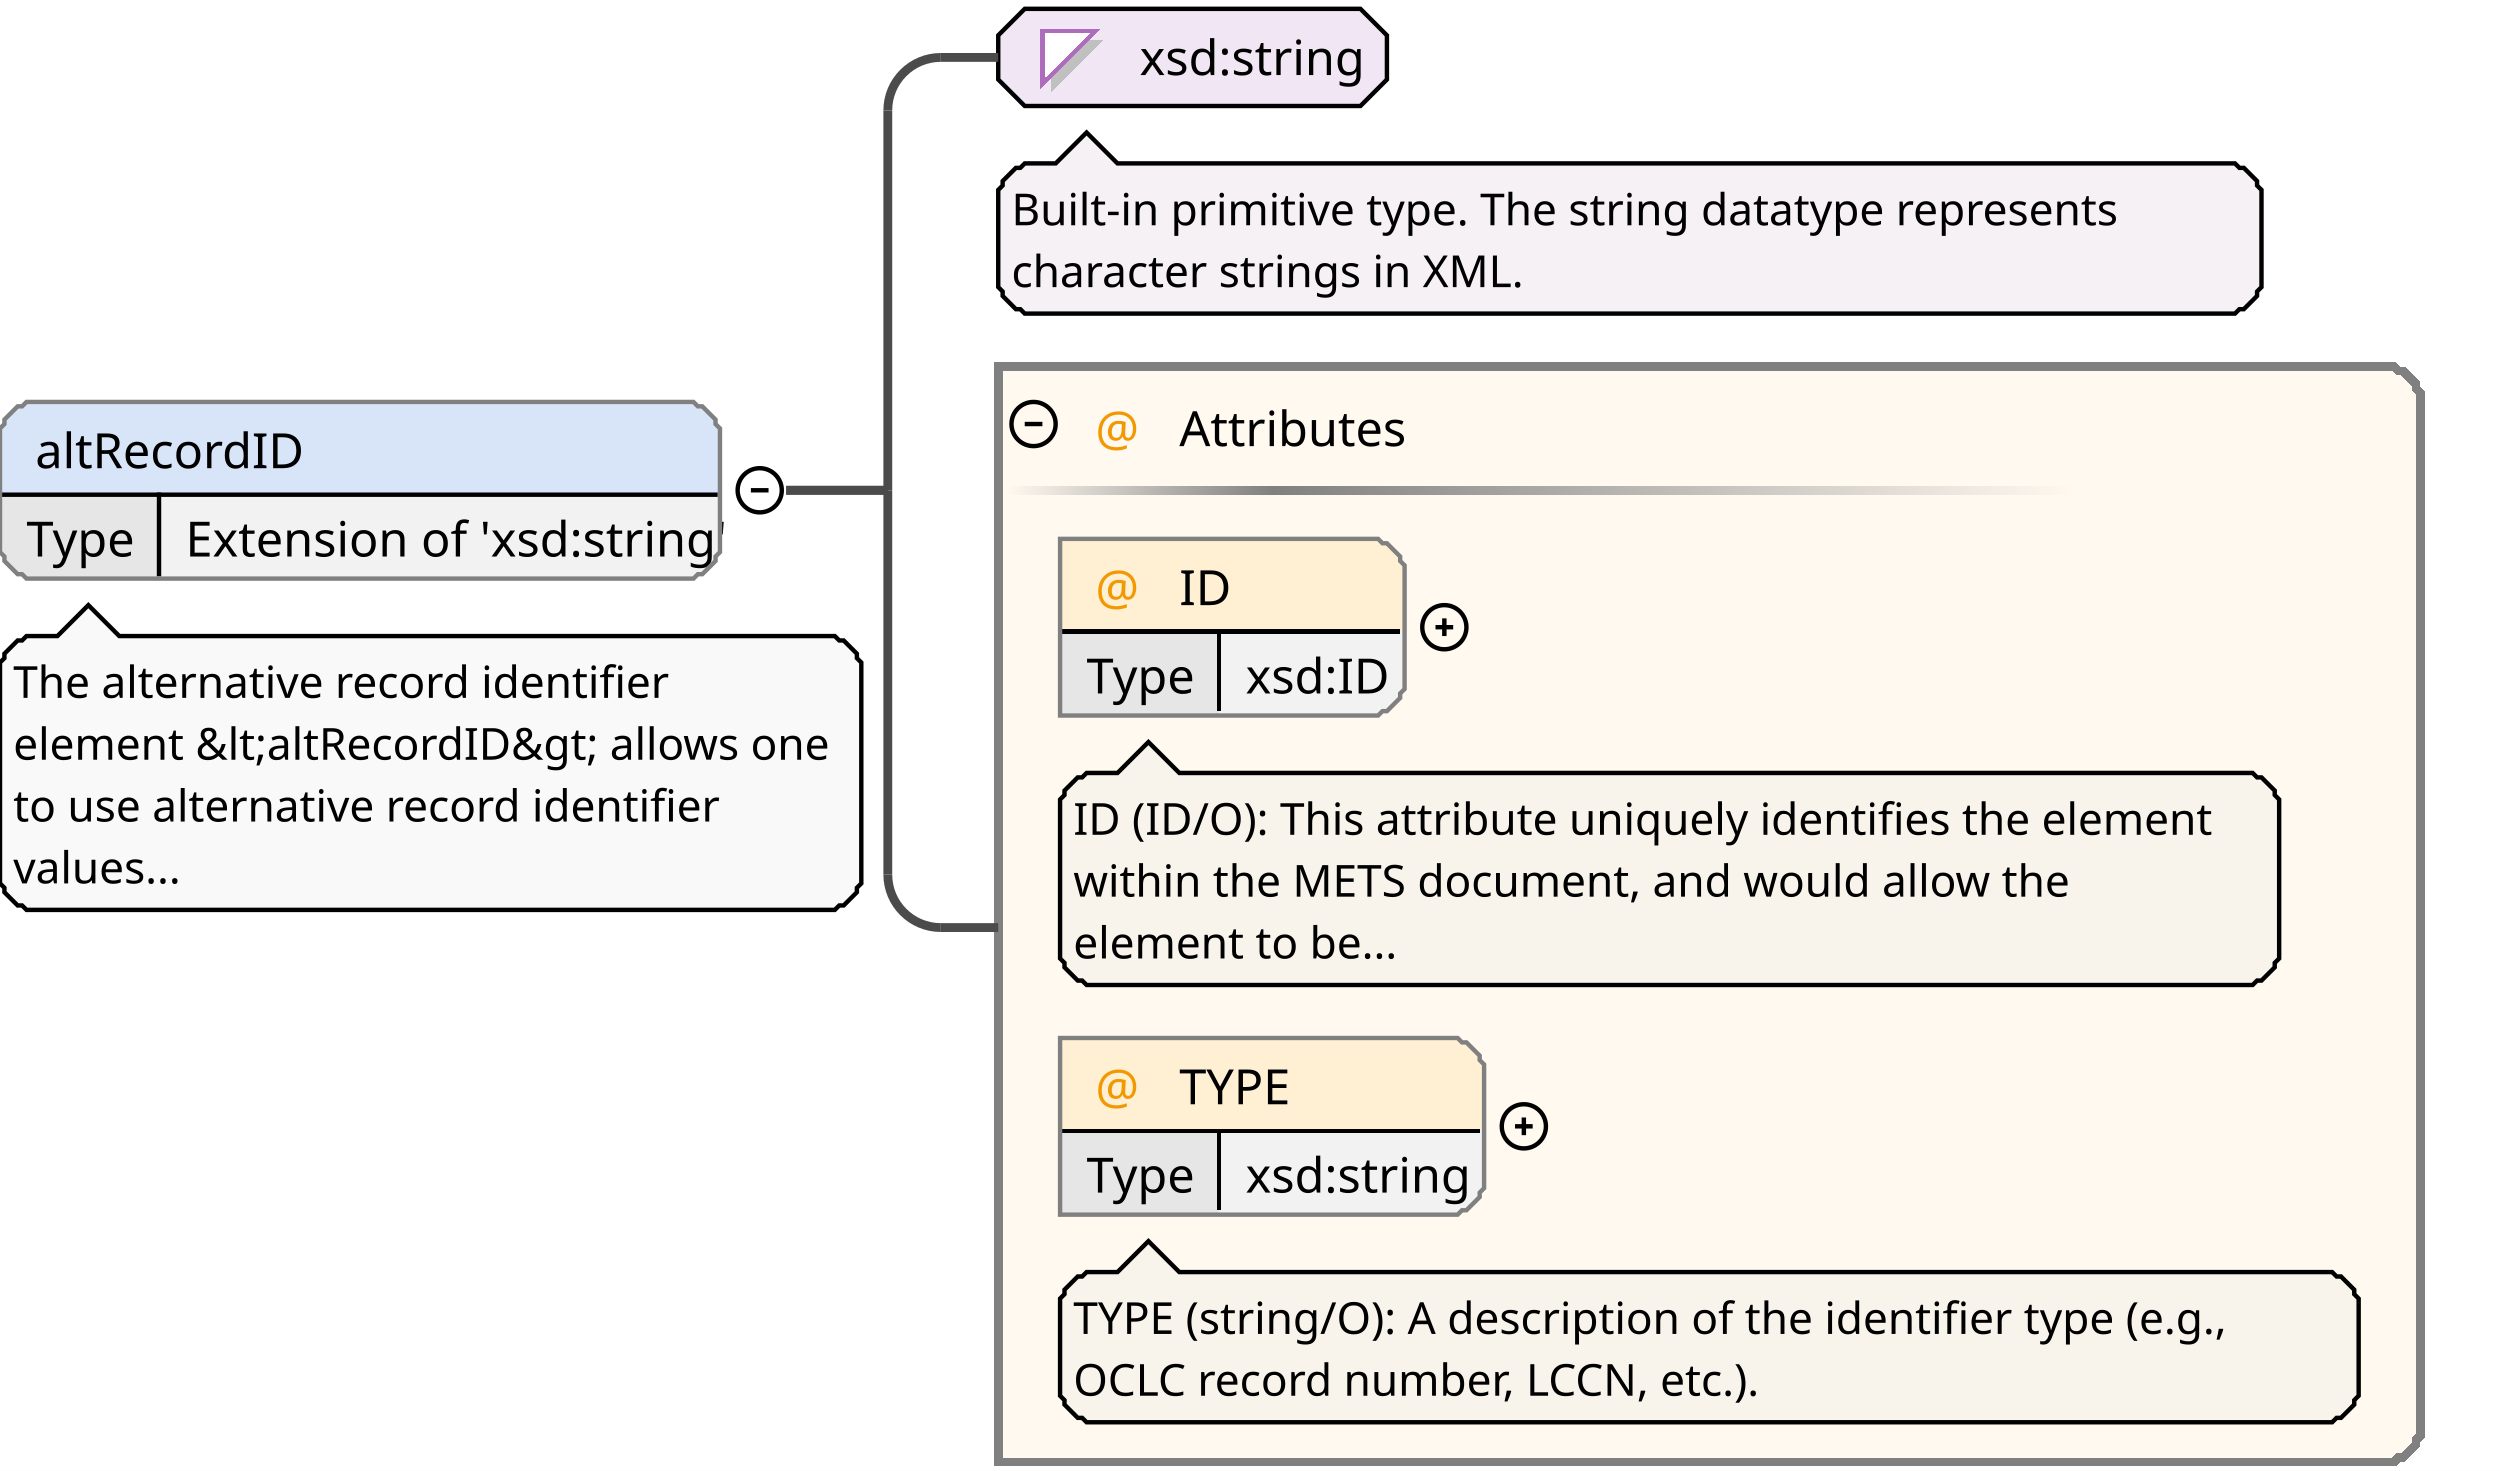
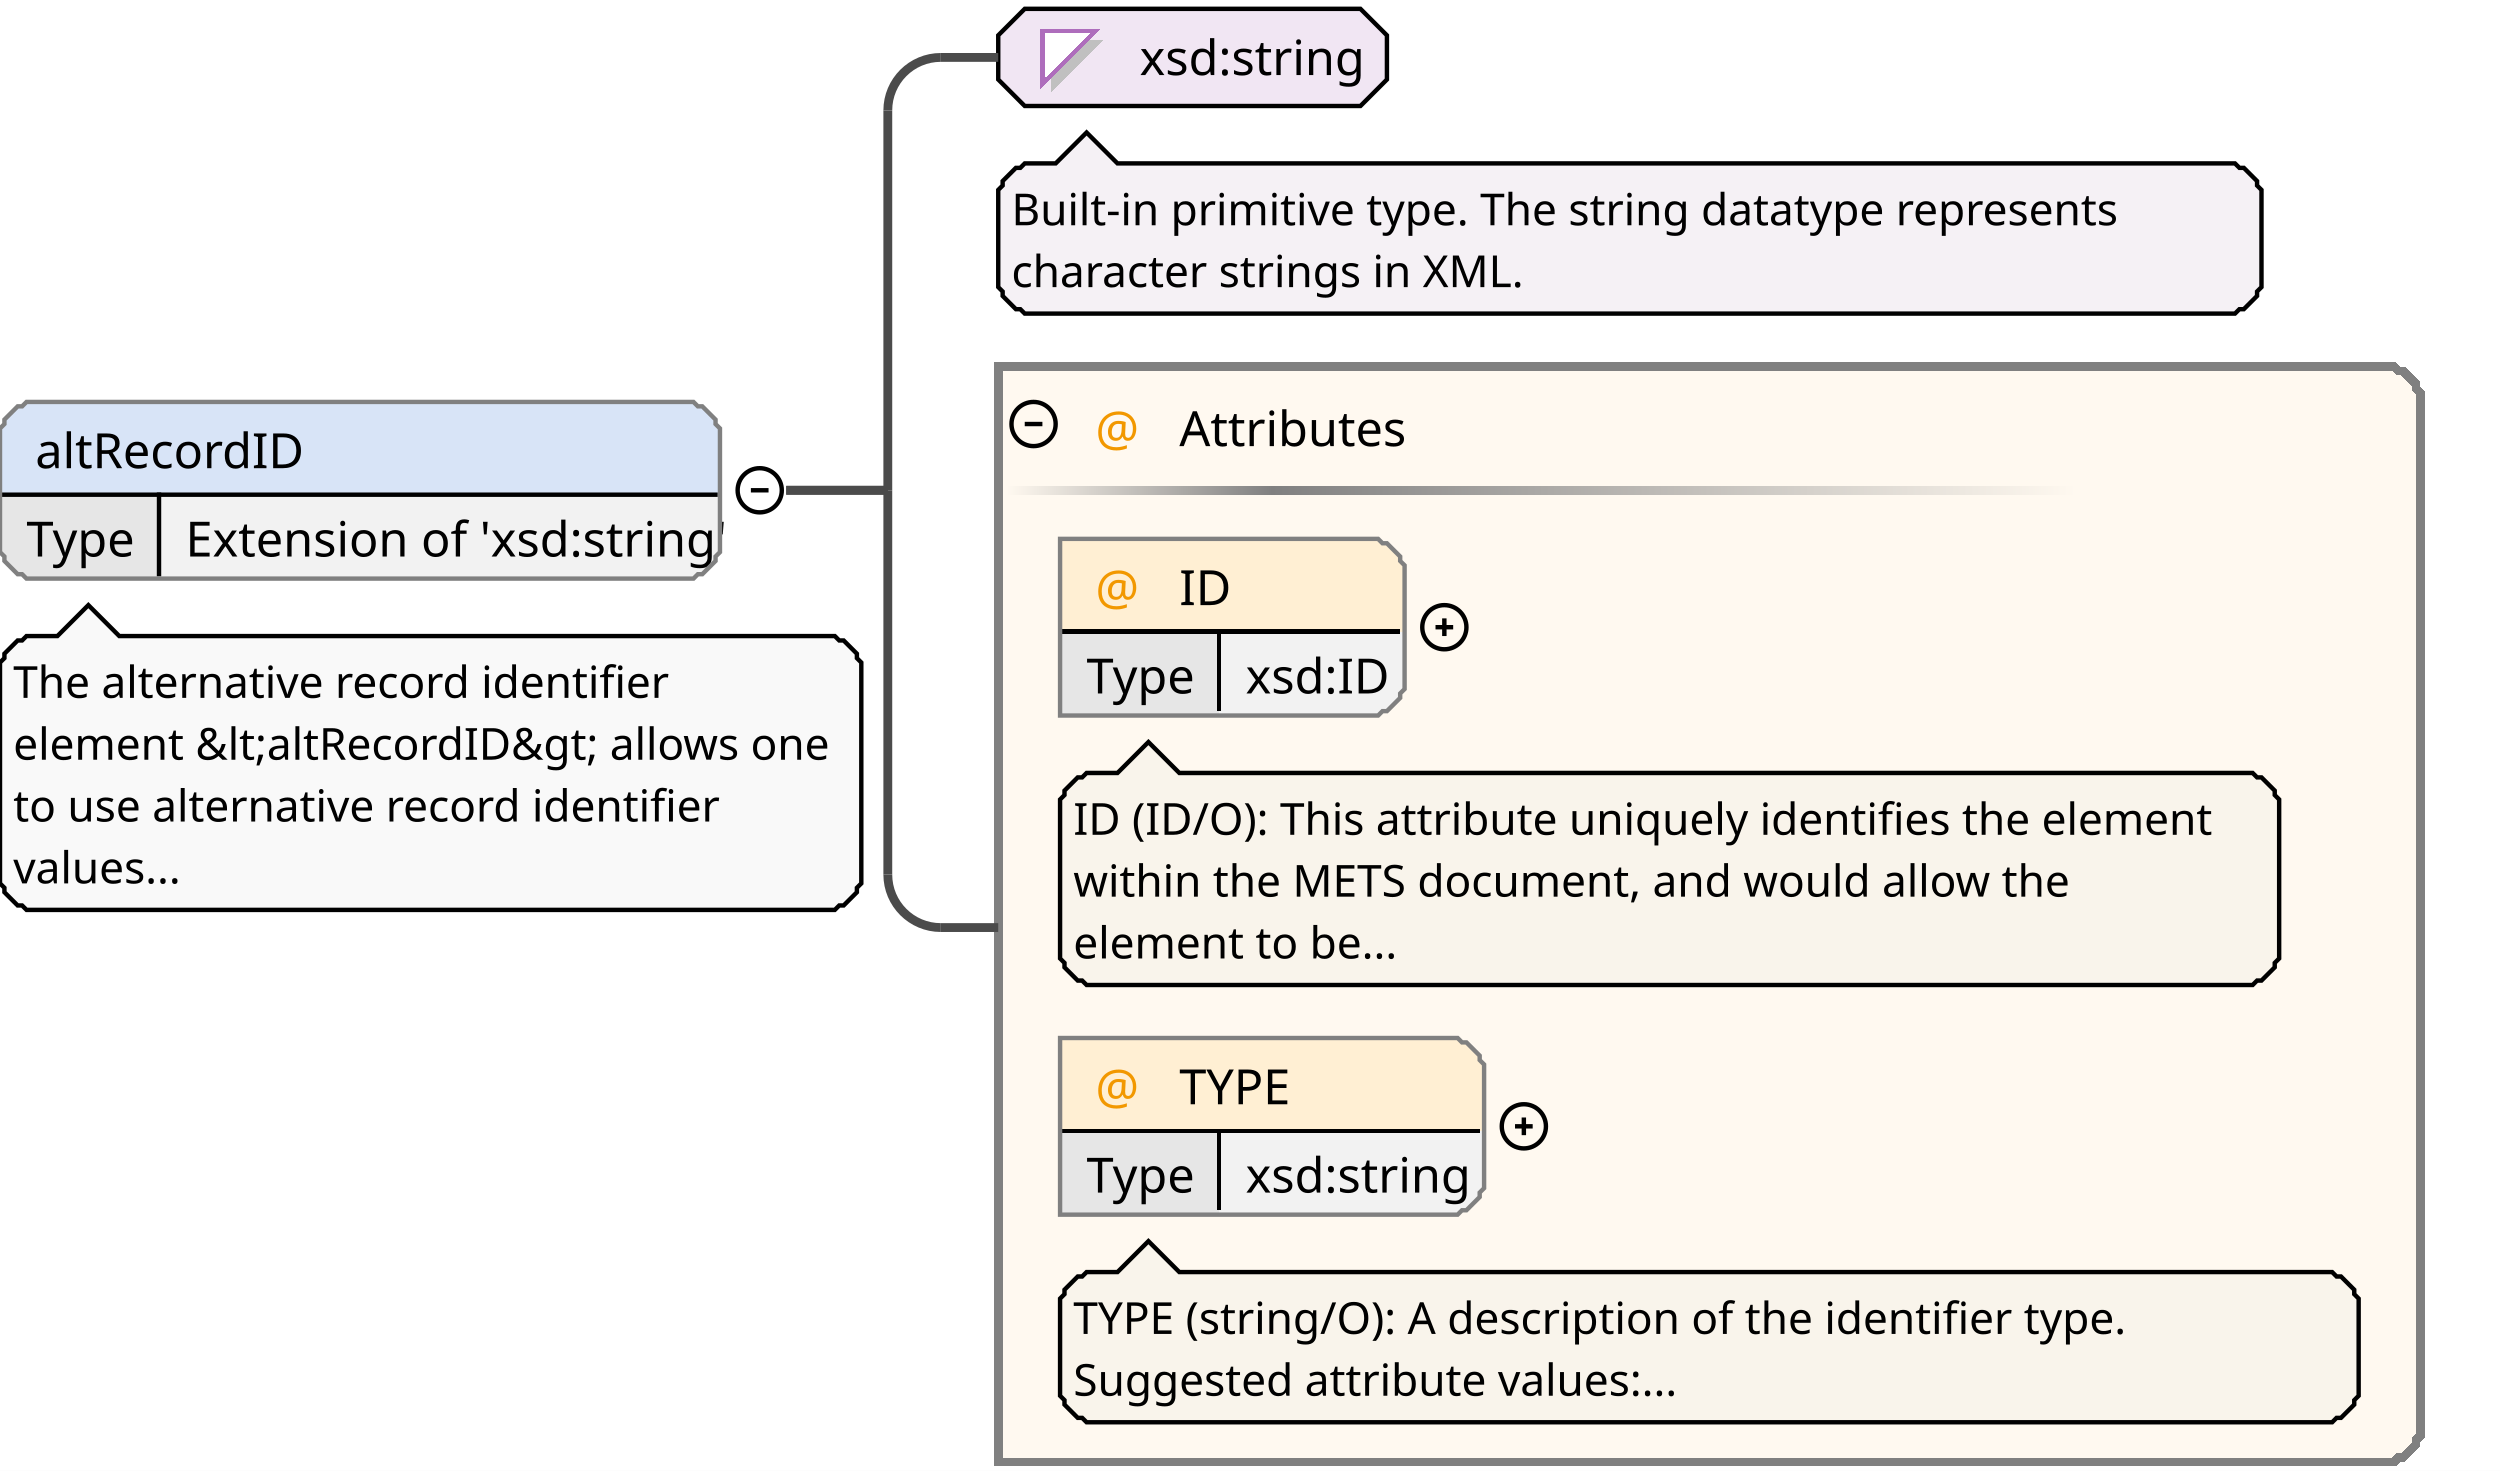
<svg xmlns="http://www.w3.org/2000/svg" color-interpolation="auto" color-rendering="auto" fill="black" fill-opacity="1" font-family="'Dialog'" font-size="12px" font-style="normal" font-weight="normal" height="333" image-rendering="auto" shape-rendering="auto" stroke="black" stroke-dasharray="none" stroke-dashoffset="0" stroke-linecap="square" stroke-linejoin="miter" stroke-miterlimit="10" stroke-opacity="1" stroke-width="1" text-rendering="auto" width="566">
  <defs id="genericDefs" />
  <g>
    <defs id="defs1">
      <linearGradient gradientUnits="userSpaceOnUse" id="linearGradient1" spreadMethod="pad" x1="288" x2="470" y1="110" y2="110">
        <stop offset="0%" stop-color="gray" stop-opacity="1" />
        <stop offset="100%" stop-color="rgb(255,249,240)" stop-opacity="1" />
      </linearGradient>
      <linearGradient gradientUnits="userSpaceOnUse" id="linearGradient2" spreadMethod="pad" x1="228" x2="288" y1="110" y2="110">
        <stop offset="0%" stop-color="rgb(255,249,240)" stop-opacity="1" />
        <stop offset="100%" stop-color="gray" stop-opacity="1" />
      </linearGradient>
      <clipPath clipPathUnits="userSpaceOnUse" id="clipPath1">
        <path d="M0 0 L566 0 L566 333 L0 333 L0 0 Z" />
      </clipPath>
    </defs>
    <g fill="white" stroke="white">
      <rect clip-path="url(#clipPath1)" height="333" stroke="none" width="566" x="0" y="0" />
    </g>
    <g fill="rgb(216,228,247)" font-family="sans-serif" font-size="11px" stroke="rgb(216,228,247)">
      <polygon clip-path="url(#clipPath1)" points=" 0 97 1 96 1 95 2 94 3 93 4 92 5 92 6 91 157 91 158 92 159 92 160 93 161 94 162 95 162 96 163 97 163 112 162 112 162 112 161 112 160 112 159 112 158 112 157 112 6 112 5 112 4 112 3 112 2 112 1 112 1 112 0 112" stroke="none" />
      <polygon clip-path="url(#clipPath1)" fill="rgb(230,230,230)" points=" 0 112 1 112 1 112 2 112 3 112 4 112 5 112 6 112 36 112 36 112 36 112 36 112 36 112 36 112 36 112 36 112 36 125 36 126 36 127 36 128 36 129 36 130 36 130 36 131 6 131 5 130 4 130 3 129 2 128 1 127 1 126 0 125" stroke="none" />
      <polygon clip-path="url(#clipPath1)" fill="rgb(242,242,242)" points=" 36 112 36 112 36 112 36 112 36 112 36 112 36 112 36 112 157 112 158 112 159 112 160 112 161 112 162 112 162 112 163 112 163 125 162 126 162 127 161 128 160 129 159 130 158 130 157 131 36 131 36 130 36 130 36 129 36 128 36 127 36 126 36 125" stroke="none" />
      <line clip-path="url(#clipPath1)" fill="none" stroke="black" x1="0" x2="162" y1="112" y2="112" />
      <text clip-path="url(#clipPath1)" fill="black" stroke="none" x="6" xml:space="preserve" y="126">Type</text>
      <text clip-path="url(#clipPath1)" fill="black" stroke="none" x="42" xml:space="preserve" y="126">Extension of 'xsd:string'</text>
      <line clip-path="url(#clipPath1)" fill="none" stroke="black" x1="36" x2="36" y1="112" y2="130" />
    </g>
    <g fill="gray" font-family="sans-serif" font-size="11px" stroke="gray" stroke-linecap="butt" text-rendering="optimizeLegibility">
      <polygon clip-path="url(#clipPath1)" fill="none" points=" 0 97 1 96 1 95 2 94 3 93 4 92 5 92 6 91 157 91 158 92 159 92 160 93 161 94 162 95 162 96 163 97 163 125 162 126 162 127 161 128 160 129 159 130 158 130 157 131 6 131 5 130 4 130 3 129 2 128 1 127 1 126 0 125" />
    </g>
    <g font-family="sans-serif" font-size="11px" shape-rendering="crispEdges" stroke-linecap="butt" text-rendering="geometricPrecision">
      <text clip-path="url(#clipPath1)" stroke="none" x="8" xml:space="preserve" y="106">altRecordID</text>
      <circle clip-path="url(#clipPath1)" cx="172" cy="111" fill="none" r="5" shape-rendering="auto" text-rendering="optimizeLegibility" />
      <line clip-path="url(#clipPath1)" fill="none" shape-rendering="auto" text-rendering="optimizeLegibility" x1="170" x2="174" y1="111" y2="111" />
      <polygon clip-path="url(#clipPath1)" fill="rgb(241,230,243)" points=" 226 8 226 18 232 24 308 24 314 18 314 8 308 2 232 2" stroke="none" />
      <polygon clip-path="url(#clipPath1)" fill="none" points=" 226 8 226 18 232 24 308 24 314 18 314 8 308 2 232 2" shape-rendering="auto" text-rendering="optimizeLegibility" />
      <polygon clip-path="url(#clipPath1)" fill="silver" points=" 238 9 250 9 238 21" stroke="none" />
      <polygon clip-path="url(#clipPath1)" fill="white" points=" 236 7 248 7 236 19" stroke="none" />
      <polygon clip-path="url(#clipPath1)" fill="none" points=" 236 7 248 7 236 19" stroke="rgb(174,109,188)" />
      <text clip-path="url(#clipPath1)" stroke="none" x="258" xml:space="preserve" y="17">xsd:string</text>
      <polygon clip-path="url(#clipPath1)" fill="rgb(245,241,245)" points=" 226 43 227 42 227 41 228 40 229 39 230 38 231 38 232 37 239 37 246 30 253 37 506 37 507 38 508 38 509 39 510 40 511 41 511 42 512 43 512 65 511 66 511 67 510 68 509 69 508 70 507 70 506 71 232 71 231 70 230 70 229 69 228 68 227 67 227 66 226 65" stroke="none" />
      <polygon clip-path="url(#clipPath1)" fill="none" points=" 226 43 227 42 227 41 228 40 229 39 230 38 231 38 232 37 239 37 246 30 253 37 506 37 507 38 508 38 509 39 510 40 511 41 511 42 512 43 512 65 511 66 511 67 510 68 509 69 508 70 507 70 506 71 232 71 231 70 230 70 229 69 228 68 227 67 227 66 226 65" shape-rendering="auto" text-rendering="optimizeLegibility" />
      <text clip-path="url(#clipPath1)" font-size="10px" stroke="none" x="229" xml:space="preserve" y="51">Built-in primitive type. The string datatype represents </text>
      <text clip-path="url(#clipPath1)" font-size="10px" stroke="none" x="229" xml:space="preserve" y="65">character strings in XML.</text>
      <polygon clip-path="url(#clipPath1)" fill="rgb(255,249,240)" points=" 226 83 542 83 543 84 544 84 545 85 546 86 547 87 547 88 548 89 548 325 547 326 547 327 546 328 545 329 544 330 543 330 542 331 226 331" stroke="none" stroke-width="2" />
      <polygon clip-path="url(#clipPath1)" fill="none" points=" 226 83 542 83 543 84 544 84 545 85 546 86 547 87 547 88 548 89 548 325 547 326 547 327 546 328 545 329 544 330 543 330 542 331 226 331" stroke="gray" stroke-width="2" />
      <rect clip-path="url(#clipPath1)" fill="url(#linearGradient1)" height="2" stroke="none" stroke-width="2" width="182" x="288" y="110" />
      <rect clip-path="url(#clipPath1)" fill="url(#linearGradient2)" height="2" stroke="none" stroke-width="2" width="60" x="228" y="110" />
      <text clip-path="url(#clipPath1)" fill="rgb(242,152,0)" stroke="none" x="248" xml:space="preserve" y="101">@</text>
      <text clip-path="url(#clipPath1)" stroke="none" x="267" xml:space="preserve" y="101">Attributes</text>
      <circle clip-path="url(#clipPath1)" cx="234" cy="96" fill="none" r="5" shape-rendering="auto" text-rendering="optimizeLegibility" />
      <line clip-path="url(#clipPath1)" fill="none" shape-rendering="auto" text-rendering="optimizeLegibility" x1="232" x2="236" y1="96" y2="96" />
      <polygon clip-path="url(#clipPath1)" fill="rgb(255,239,211)" points=" 240 122 312 122 313 123 314 123 315 124 316 125 317 126 317 127 318 128 318 143 317 143 317 143 316 143 315 143 314 143 313 143 312 143 240 143" stroke="none" />
      <polygon clip-path="url(#clipPath1)" fill="rgb(230,230,230)" points=" 240 143 276 143 276 143 276 143 276 143 276 143 276 143 276 143 276 143 276 156 276 157 276 158 276 159 276 160 276 161 276 161 276 162 240 162" stroke="none" />
      <polygon clip-path="url(#clipPath1)" fill="rgb(242,242,242)" points=" 276 143 312 143 313 143 314 143 315 143 316 143 317 143 317 143 318 143 318 156 317 157 317 158 316 159 315 160 314 161 313 161 312 162 276 162" stroke="none" />
      <line clip-path="url(#clipPath1)" fill="none" x1="240" x2="317" y1="143" y2="143" />
      <text clip-path="url(#clipPath1)" stroke="none" x="246" xml:space="preserve" y="157">Type</text>
      <text clip-path="url(#clipPath1)" stroke="none" x="282" xml:space="preserve" y="157">xsd:ID</text>
      <line clip-path="url(#clipPath1)" fill="none" x1="276" x2="276" y1="143" y2="161" />
    </g>
    <g fill="gray" font-family="sans-serif" font-size="11px" stroke="gray" stroke-linecap="butt" text-rendering="optimizeLegibility">
      <polygon clip-path="url(#clipPath1)" fill="none" points=" 240 122 312 122 313 123 314 123 315 124 316 125 317 126 317 127 318 128 318 156 317 157 317 158 316 159 315 160 314 161 313 161 312 162 240 162" />
    </g>
    <g fill="rgb(242,152,0)" font-family="sans-serif" font-size="11px" shape-rendering="crispEdges" stroke="rgb(242,152,0)" stroke-linecap="butt" text-rendering="geometricPrecision">
      <text clip-path="url(#clipPath1)" stroke="none" x="248" xml:space="preserve" y="137">@</text>
      <text clip-path="url(#clipPath1)" fill="black" stroke="none" x="267" xml:space="preserve" y="137">ID</text>
    </g>
    <g font-family="sans-serif" font-size="11px" stroke-linecap="butt" text-rendering="optimizeLegibility">
      <circle clip-path="url(#clipPath1)" cx="327" cy="142" fill="none" r="5" />
      <line clip-path="url(#clipPath1)" fill="none" x1="325" x2="329" y1="142" y2="142" />
      <line clip-path="url(#clipPath1)" fill="none" x1="327" x2="327" y1="140" y2="144" />
    </g>
    <g fill="rgb(249,244,235)" font-family="sans-serif" font-size="11px" shape-rendering="crispEdges" stroke="rgb(249,244,235)" stroke-linecap="butt" text-rendering="geometricPrecision">
      <polygon clip-path="url(#clipPath1)" points=" 240 181 241 180 241 179 242 178 243 177 244 176 245 176 246 175 253 175 260 168 267 175 510 175 511 176 512 176 513 177 514 178 515 179 515 180 516 181 516 217 515 218 515 219 514 220 513 221 512 222 511 222 510 223 246 223 245 222 244 222 243 221 242 220 241 219 241 218 240 217" stroke="none" />
    </g>
    <g font-family="sans-serif" font-size="11px" stroke-linecap="butt" text-rendering="optimizeLegibility">
      <polygon clip-path="url(#clipPath1)" fill="none" points=" 240 181 241 180 241 179 242 178 243 177 244 176 245 176 246 175 253 175 260 168 267 175 510 175 511 176 512 176 513 177 514 178 515 179 515 180 516 181 516 217 515 218 515 219 514 220 513 221 512 222 511 222 510 223 246 223 245 222 244 222 243 221 242 220 241 219 241 218 240 217" />
      <text clip-path="url(#clipPath1)" font-size="10px" shape-rendering="crispEdges" stroke="none" text-rendering="geometricPrecision" x="243" xml:space="preserve" y="189">ID (ID/O): This attribute uniquely identifies the element </text>
      <text clip-path="url(#clipPath1)" font-size="10px" shape-rendering="crispEdges" stroke="none" text-rendering="geometricPrecision" x="243" xml:space="preserve" y="203">within the METS document, and would allow the </text>
      <text clip-path="url(#clipPath1)" font-size="10px" shape-rendering="crispEdges" stroke="none" text-rendering="geometricPrecision" x="243" xml:space="preserve" y="217">element to be...</text>
    </g>
    <g fill="rgb(255,239,211)" font-family="sans-serif" font-size="11px" shape-rendering="crispEdges" stroke="rgb(255,239,211)" stroke-linecap="butt" text-rendering="geometricPrecision">
      <polygon clip-path="url(#clipPath1)" points=" 240 235 330 235 331 236 332 236 333 237 334 238 335 239 335 240 336 241 336 256 335 256 335 256 334 256 333 256 332 256 331 256 330 256 240 256" stroke="none" />
      <polygon clip-path="url(#clipPath1)" fill="rgb(230,230,230)" points=" 240 256 276 256 276 256 276 256 276 256 276 256 276 256 276 256 276 256 276 269 276 270 276 271 276 272 276 273 276 274 276 274 276 275 240 275" stroke="none" />
      <polygon clip-path="url(#clipPath1)" fill="rgb(242,242,242)" points=" 276 256 330 256 331 256 332 256 333 256 334 256 335 256 335 256 336 256 336 269 335 270 335 271 334 272 333 273 332 274 331 274 330 275 276 275" stroke="none" />
      <line clip-path="url(#clipPath1)" fill="none" stroke="black" x1="240" x2="335" y1="256" y2="256" />
      <text clip-path="url(#clipPath1)" fill="black" stroke="none" x="246" xml:space="preserve" y="270">Type</text>
      <text clip-path="url(#clipPath1)" fill="black" stroke="none" x="282" xml:space="preserve" y="270">xsd:string</text>
      <line clip-path="url(#clipPath1)" fill="none" stroke="black" x1="276" x2="276" y1="256" y2="274" />
    </g>
    <g fill="gray" font-family="sans-serif" font-size="11px" stroke="gray" stroke-linecap="butt" text-rendering="optimizeLegibility">
      <polygon clip-path="url(#clipPath1)" fill="none" points=" 240 235 330 235 331 236 332 236 333 237 334 238 335 239 335 240 336 241 336 269 335 270 335 271 334 272 333 273 332 274 331 274 330 275 240 275" />
    </g>
    <g fill="rgb(242,152,0)" font-family="sans-serif" font-size="11px" shape-rendering="crispEdges" stroke="rgb(242,152,0)" stroke-linecap="butt" text-rendering="geometricPrecision">
      <text clip-path="url(#clipPath1)" stroke="none" x="248" xml:space="preserve" y="250">@</text>
      <text clip-path="url(#clipPath1)" fill="black" stroke="none" x="267" xml:space="preserve" y="250">TYPE</text>
    </g>
    <g font-family="sans-serif" font-size="11px" stroke-linecap="butt" text-rendering="optimizeLegibility">
      <circle clip-path="url(#clipPath1)" cx="345" cy="255" fill="none" r="5" />
      <line clip-path="url(#clipPath1)" fill="none" x1="343" x2="347" y1="255" y2="255" />
      <line clip-path="url(#clipPath1)" fill="none" x1="345" x2="345" y1="253" y2="257" />
    </g>
    <g fill="rgb(249,244,235)" font-family="sans-serif" font-size="11px" shape-rendering="crispEdges" stroke="rgb(249,244,235)" stroke-linecap="butt" text-rendering="geometricPrecision">
      <polygon clip-path="url(#clipPath1)" points=" 240 294 241 293 241 292 242 291 243 290 244 289 245 289 246 288 253 288 260 281 267 288 528 288 529 289 530 289 531 290 532 291 533 292 533 293 534 294 534 316 533 317 533 318 532 319 531 320 530 321 529 321 528 322 246 322 245 321 244 321 243 320 242 319 241 318 241 317 240 316" stroke="none" />
    </g>
    <g font-family="sans-serif" font-size="11px" stroke-linecap="butt" text-rendering="optimizeLegibility">
      <polygon clip-path="url(#clipPath1)" fill="none" points=" 240 294 241 293 241 292 242 291 243 290 244 289 245 289 246 288 253 288 260 281 267 288 528 288 529 289 530 289 531 290 532 291 533 292 533 293 534 294 534 316 533 317 533 318 532 319 531 320 530 321 529 321 528 322 246 322 245 321 244 321 243 320 242 319 241 318 241 317 240 316" />
-       <text clip-path="url(#clipPath1)" font-size="10px" shape-rendering="crispEdges" stroke="none" text-rendering="geometricPrecision" x="243" xml:space="preserve" y="302">TYPE (string/O): A description of the identifier type (e.g., </text>
-       <text clip-path="url(#clipPath1)" font-size="10px" shape-rendering="crispEdges" stroke="none" text-rendering="geometricPrecision" x="243" xml:space="preserve" y="316">OCLC record number, LCCN, etc.).</text>
+       <text clip-path="url(#clipPath1)" font-size="10px" shape-rendering="crispEdges" stroke="none" text-rendering="geometricPrecision" x="243" xml:space="preserve" y="302">TYPE (string/O): A description of the identifier type. </text>
+       <text clip-path="url(#clipPath1)" font-size="10px" shape-rendering="crispEdges" stroke="none" text-rendering="geometricPrecision" x="243" xml:space="preserve" y="316">Suggested attribute values:...</text>
      <line clip-path="url(#clipPath1)" fill="none" stroke="rgb(75,75,75)" stroke-width="2" x1="178" x2="201" y1="111" y2="111" />
      <line clip-path="url(#clipPath1)" fill="none" stroke="rgb(75,75,75)" stroke-width="2" x1="201" x2="201" y1="25" y2="111" />
      <line clip-path="url(#clipPath1)" fill="none" stroke="rgb(75,75,75)" stroke-width="2" x1="213" x2="226" y1="13" y2="13" />
      <path clip-path="url(#clipPath1)" d="M201 25 A12 12 0 0 1 213 13" fill="none" stroke="rgb(75,75,75)" stroke-width="2" />
      <line clip-path="url(#clipPath1)" fill="none" stroke="rgb(75,75,75)" stroke-width="2" x1="178" x2="201" y1="111" y2="111" />
      <line clip-path="url(#clipPath1)" fill="none" stroke="rgb(75,75,75)" stroke-width="2" x1="201" x2="201" y1="111" y2="198" />
      <line clip-path="url(#clipPath1)" fill="none" stroke="rgb(75,75,75)" stroke-width="2" x1="213" x2="226" y1="210" y2="210" />
      <path clip-path="url(#clipPath1)" d="M201 198 A12 12 0 0 0 213 210" fill="none" stroke="rgb(75,75,75)" stroke-width="2" />
    </g>
    <g fill="rgb(249,249,249)" font-family="sans-serif" font-size="11px" shape-rendering="crispEdges" stroke="rgb(249,249,249)" stroke-linecap="butt" text-rendering="geometricPrecision">
      <polygon clip-path="url(#clipPath1)" points=" 0 150 1 149 1 148 2 147 3 146 4 145 5 145 6 144 13 144 20 137 27 144 189 144 190 145 191 145 192 146 193 147 194 148 194 149 195 150 195 200 194 201 194 202 193 203 192 204 191 205 190 205 189 206 6 206 5 205 4 205 3 204 2 203 1 202 1 201 0 200" stroke="none" />
    </g>
    <g font-family="sans-serif" font-size="11px" stroke-linecap="butt" text-rendering="optimizeLegibility">
      <polygon clip-path="url(#clipPath1)" fill="none" points=" 0 150 1 149 1 148 2 147 3 146 4 145 5 145 6 144 13 144 20 137 27 144 189 144 190 145 191 145 192 146 193 147 194 148 194 149 195 150 195 200 194 201 194 202 193 203 192 204 191 205 190 205 189 206 6 206 5 205 4 205 3 204 2 203 1 202 1 201 0 200" />
      <text clip-path="url(#clipPath1)" font-size="10px" shape-rendering="crispEdges" stroke="none" text-rendering="geometricPrecision" x="3" xml:space="preserve" y="158">The alternative record identifier </text>
      <text clip-path="url(#clipPath1)" font-size="10px" shape-rendering="crispEdges" stroke="none" text-rendering="geometricPrecision" x="3" xml:space="preserve" y="172">element &amp;lt;altRecordID&amp;gt; allows one </text>
      <text clip-path="url(#clipPath1)" font-size="10px" shape-rendering="crispEdges" stroke="none" text-rendering="geometricPrecision" x="3" xml:space="preserve" y="186">to use alternative record identifier </text>
      <text clip-path="url(#clipPath1)" font-size="10px" shape-rendering="crispEdges" stroke="none" text-rendering="geometricPrecision" x="3" xml:space="preserve" y="200">values...</text>
    </g>
  </g>
</svg>
